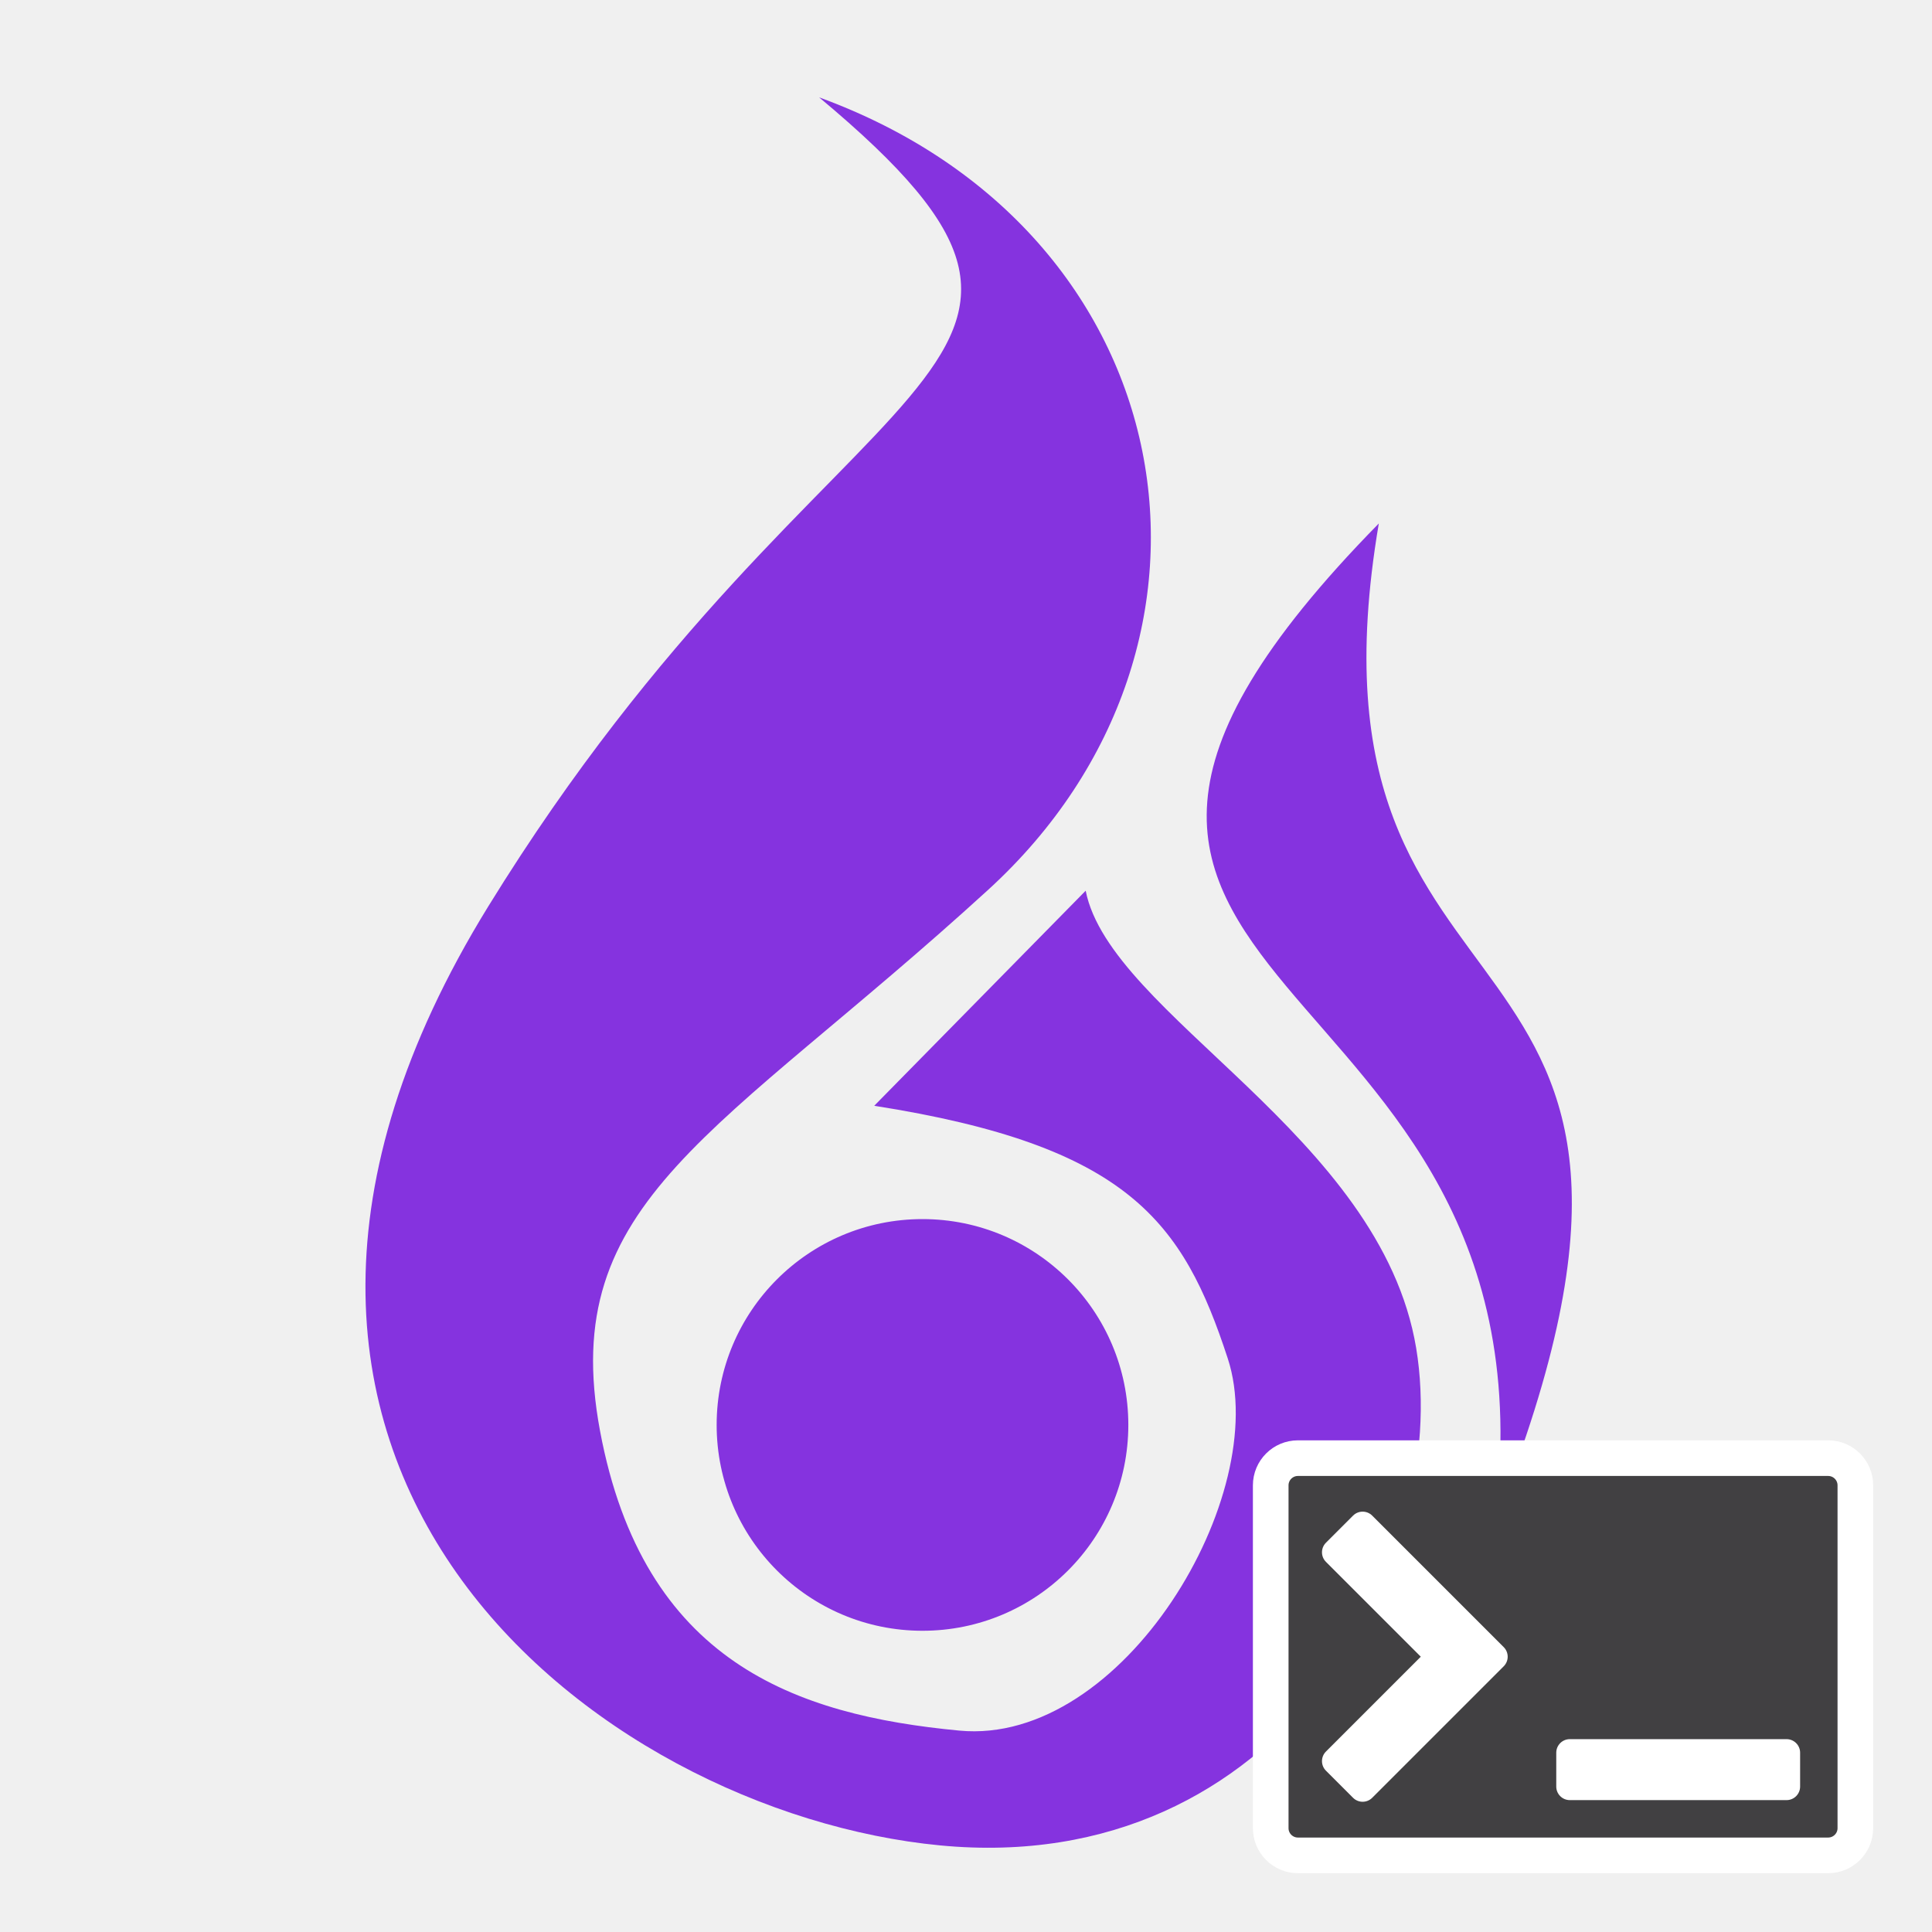
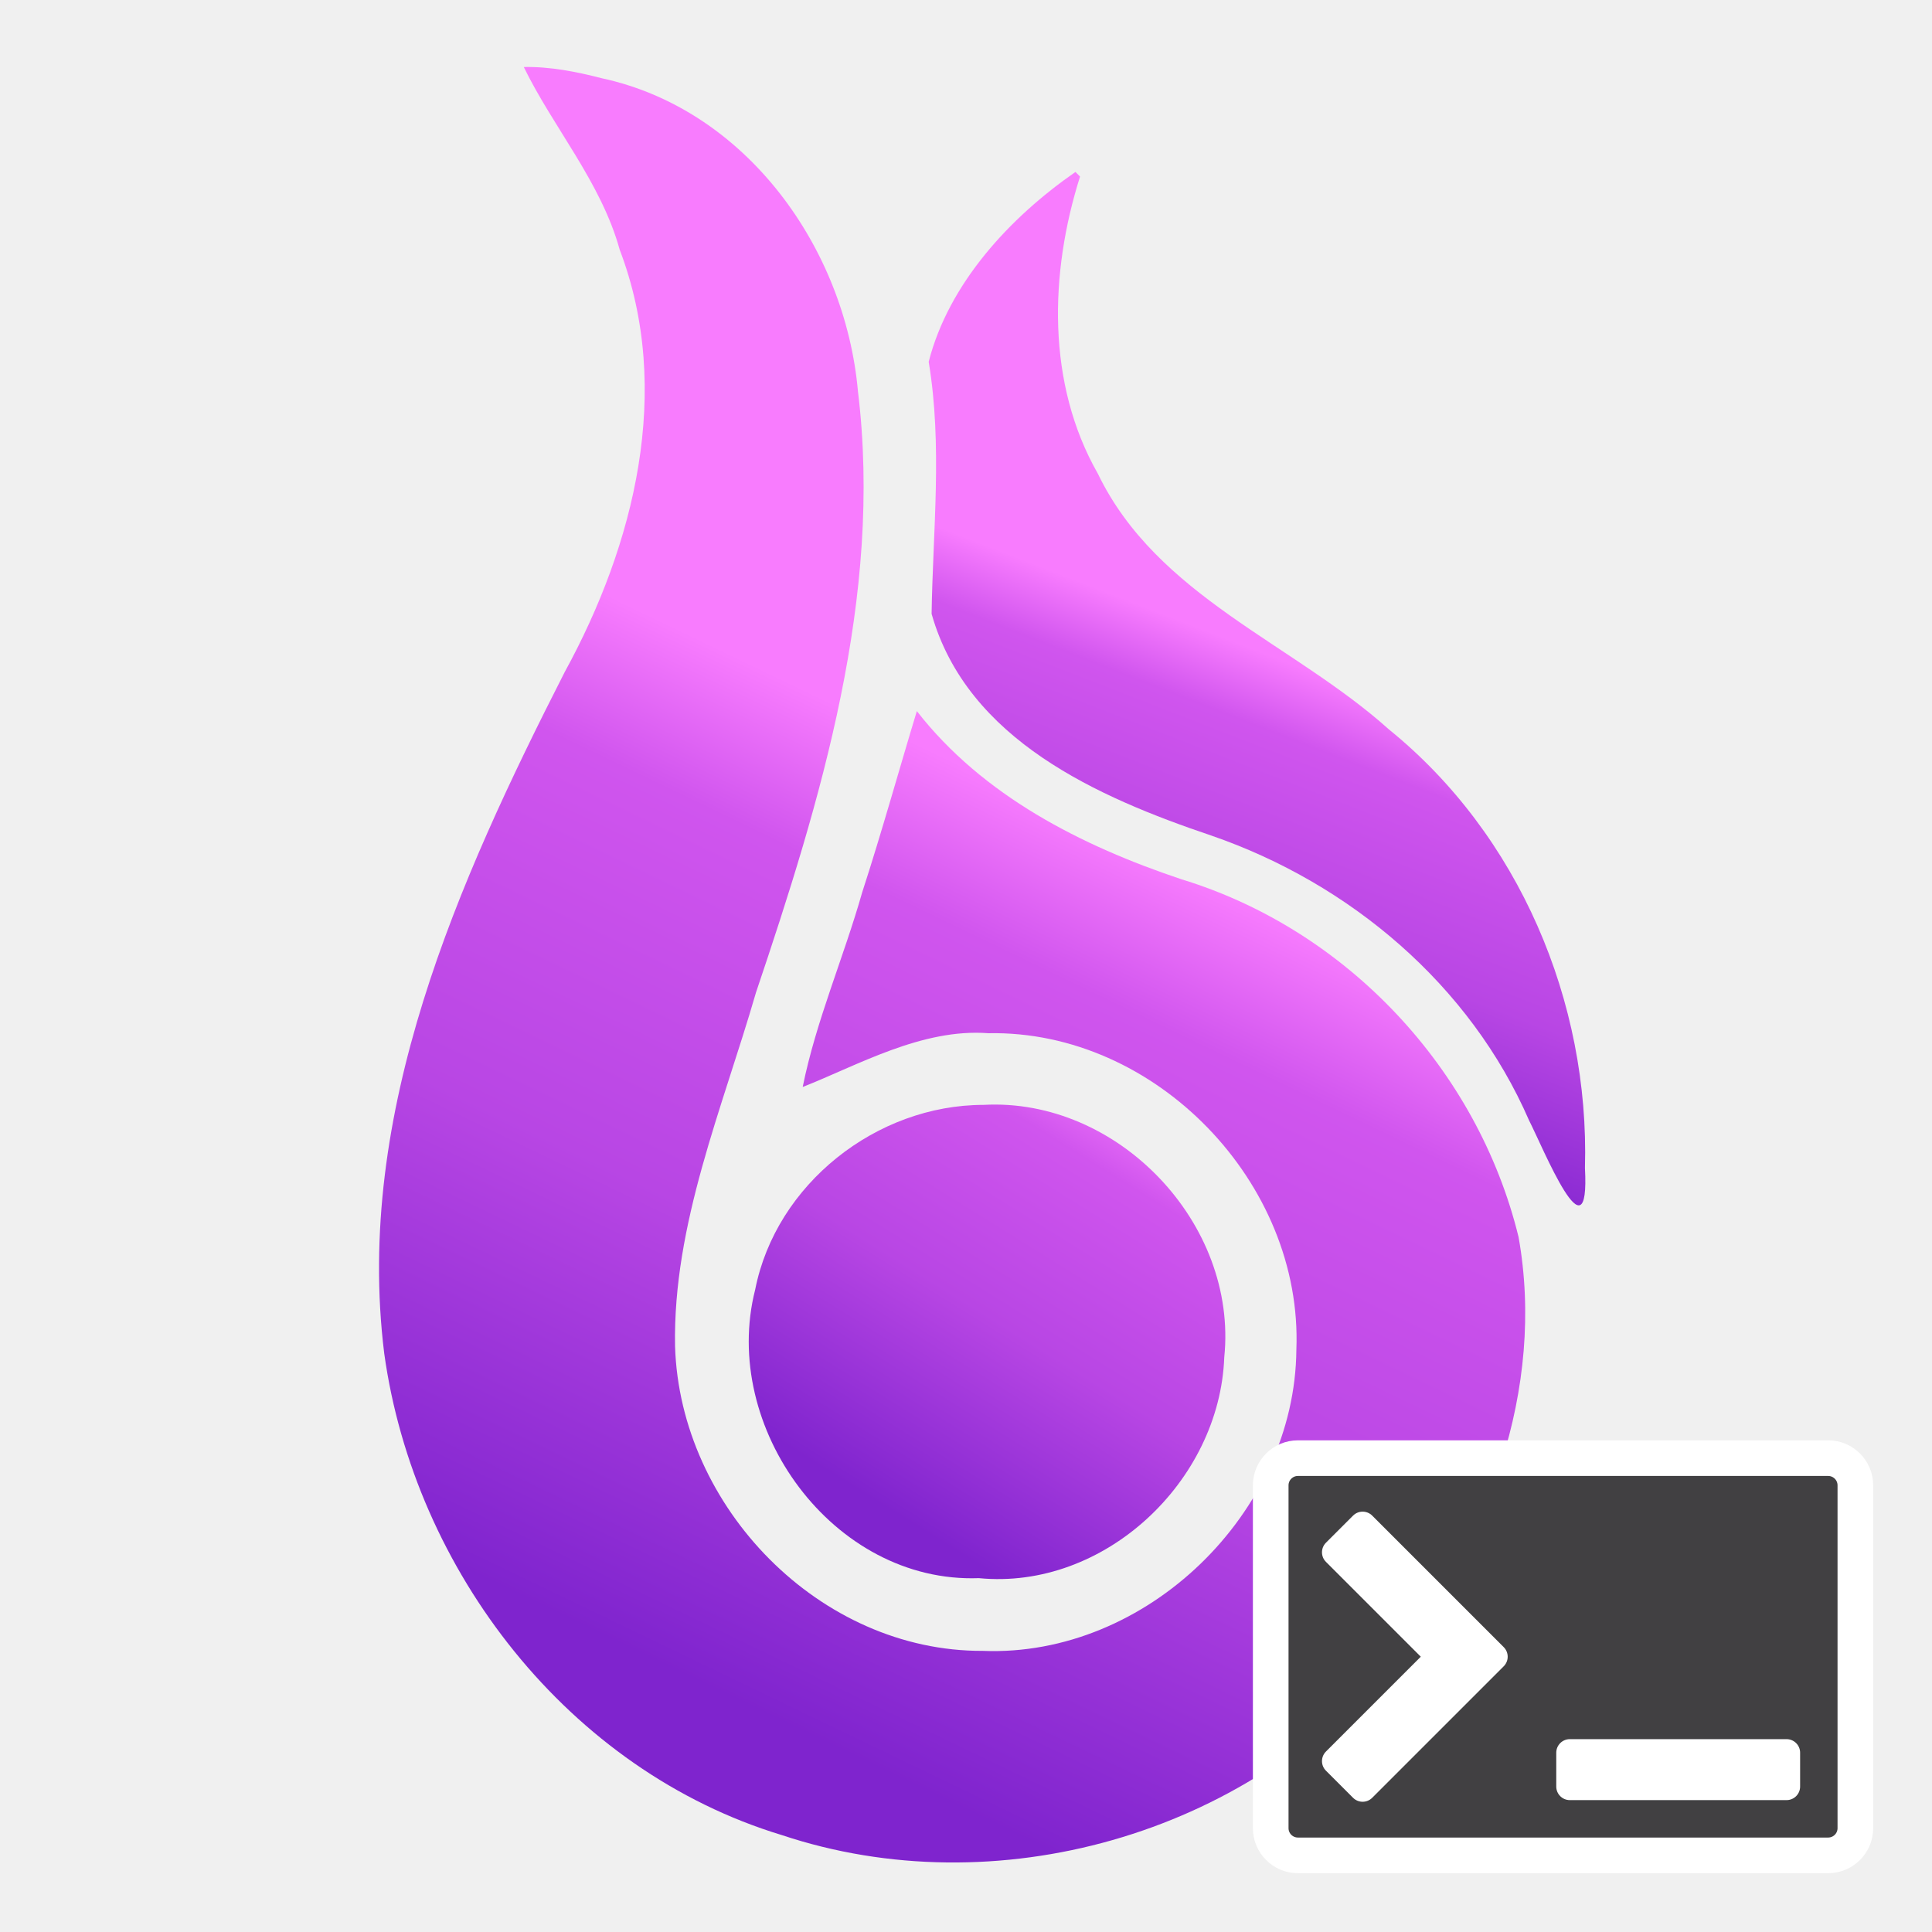
- <svg xmlns="http://www.w3.org/2000/svg" width="1024" height="1024">
-   <path fill="#8533df" d="M 434.159,51.605 C 628.5,122.457 666.764,340.986 523.734,471.633 380.704,602.281 295.096,635.786 318.03,758.413 340.964,881.04 421.822,909.044 508.497,917.257 595.172,925.471 674.434,792.405 650.74,720.006 627.046,647.607 598.195,607.263 463.362,586.085 L 575.43,472.101 C 588.528,538.226 731.837,601.475 750.609,714.567 769.38,827.659 679.486,995.475 498.241,978.097 316.997,960.719 76.292,776.665 258.728,480.516 441.163,184.366 612.517,200.3 434.159,51.605 Z M 730.798,277.452 C 681.944,565.142 926.579,469.124 792.38,805.689 830.405,499.725 479.83,533.12 730.798,277.452 Z M 488.938,646.144 A 109.098,109.098 0 0 1 598.035,755.241 109.098,109.098 0 0 1 488.938,864.342 109.098,109.098 0 0 1 379.842,755.241 109.098,109.098 0 0 1 488.938,646.144 Z" />
-   <rect width="309.872" height="210.528" x="673.505" y="772.849" fill="#414042" stroke="#fff" stroke-width="18.886" rx="14.413" />
-   <path fill="#fff" d="m 702.784,817.67 a 7.18,7.18 0 0 0 0,10.155 l 50.263,50.263 -50.263,50.263 a 7.18,7.18 0 0 0 0,10.155 l 14.361,14.361 a 7.18,7.18 0 0 0 10.155,0 l 69.701,-69.701 a 7.18,7.18 0 0 0 0,-10.155 l -69.701,-69.701 a 7.18,7.18 0 0 0 -10.155,0 z m 129.247,104.116 a 7.18,7.18 0 0 0 -7.18,7.18 v 17.951 a 7.18,7.18 0 0 0 7.18,7.18 h 114.887 a 7.18,7.18 0 0 0 7.18,-7.18 v -17.951 a 7.18,7.18 0 0 0 -7.18,-7.18 z" />
+ <svg xmlns="http://www.w3.org/2000/svg" xmlns:xlink="http://www.w3.org/1999/xlink" width="1024" height="1024" version="1.1" id="svg2">
+   <defs id="defs2">
+     <linearGradient xlink:href="#c" id="g" x1="635.831" x2="721.822" y1="589.778" y2="368.408" gradientUnits="userSpaceOnUse" gradientTransform="matrix(1.036643,0,0,1.036643,-16.94701,-11.95559)" />
+     <linearGradient id="c">
+       <stop offset=".045" stop-color="#7f24ce" id="stop1" />
+       <stop offset=".468" stop-color="#b846e4" id="stop2" />
+       <stop offset=".848" stop-color="#d055ee" id="stop3" />
+       <stop offset="1" stop-color="#f87cfe" id="stop4" />
+     </linearGradient>
+     <linearGradient xlink:href="#b" id="f" x1="269.585" x2="488.27" y1="847.204" y2="393.079" gradientUnits="userSpaceOnUse" gradientTransform="matrix(1.036643,0,0,1.036643,-16.94701,-11.95559)" />
+     <linearGradient id="b">
+       <stop offset=".045" stop-color="#7f24ce" id="stop5" />
+       <stop offset=".478" stop-color="#b846e4" id="stop6" />
+       <stop offset=".848" stop-color="#d055ee" id="stop7" />
+       <stop offset="1" stop-color="#f87cfe" id="stop8" />
+     </linearGradient>
+     <linearGradient xlink:href="#a" id="e" x1="496.519" x2="635.831" y1="813.477" y2="589.778" gradientUnits="userSpaceOnUse" gradientTransform="matrix(1.036643,0,0,1.036643,-16.94701,-11.95559)" />
+     <linearGradient id="a">
+       <stop offset=".045" stop-color="#7f24ce" id="stop9" />
+       <stop offset=".468" stop-color="#b846e4" id="stop10" />
+       <stop offset=".825" stop-color="#d055ee" id="stop11" />
+       <stop offset="1" stop-color="#f87cfe" id="stop12" />
+     </linearGradient>
+   </defs>
+   <path fill="url(#e)" d="m 521.287,585.608 c 71.236,-3.919 134.892,62.845 127.594,133.825 -2.449,65.72 -63.521,123.498 -130.075,117.019 -77.302,2.837 -137.131,-80.104 -118.549,-152.911 11.044,-56.023 64.337,-97.917 121.03,-97.932 z" paint-order="markers stroke fill" style="mix-blend-mode:normal;fill:url(#e);stroke-width:1.037" id="path12" />
+   <path fill="url(#f)" d="m 277.614,35.521 c 15.571,31.999 40.99,61.098 50.832,96.81 28.382,74.4 7.785,156.429 -29.147,223.887 -56.57,111.081 -111.472,233.566 -95.646,361.155 15.984,115.259 97.909,221.021 210.668,255.241 113.189,37.784 246.538,0.147 322.427,-92.219 C 788.819,819.691 819.143,735.592 804.874,655.667 783.166,566.799 713.914,492.843 626.328,466.078 573.256,448.345 520.935,421.828 485.949,376.907 c -8.705,28.575 -18.594,64.183 -28.977,96.078 -9.799,34.54 -24.462,68.058 -31.526,103.138 29.061,-11.428 63.159,-31.16 98.408,-28.496 88.723,-1.72 166.752,79.329 163.249,167.768 -0.716,86.364 -79.438,163.062 -166.206,159.6 C 434.46,875.386 360.378,798.879 357.792,713.523 356.607,648.75 382.934,587.407 400.688,526.046 435.058,424.177 468.012,316.019 454.725,207.352 447.96,131.517 395.626,57.995 318.918,41.462 c -13.48,-3.473 -27.323,-6.211 -41.305,-5.94 z" paint-order="markers stroke fill" style="mix-blend-mode:normal;fill:url(#f);stroke-width:1.037" id="path13" />
+   <path fill="url(#g)" d="m 570.004,91.142 c -34.768,24.147 -67.065,58.932 -77.784,100.602 7.375,44.246 2.214,89.437 1.546,133.607 18.925,66.768 88.077,97.217 148.314,117.537 73.442,25.34 137.134,79.098 168.376,150.997 7.289,14.204 32.349,76.206 29.6,25.154 C 842.554,530.973 805.096,442.44 736.154,386.6 685.249,340.894 613.34,316.178 581.887,251.06 554.65,203.281 556.262,144.725 572.445,93.584 l -1.221,-1.221 z" paint-order="markers stroke fill" style="mix-blend-mode:normal;fill:url(#g);stroke-width:1.037" id="path14" />
+   <rect width="309.872" height="210.528" x="673.505" y="772.849" fill="#414042" stroke="#fff" stroke-width="18.886" rx="14.413" id="rect1" />
+   <path fill="#fff" d="m 702.784,817.67 a 7.18,7.18 0 0 0 0,10.155 l 50.263,50.263 -50.263,50.263 a 7.18,7.18 0 0 0 0,10.155 l 14.361,14.361 a 7.18,7.18 0 0 0 10.155,0 l 69.701,-69.701 a 7.18,7.18 0 0 0 0,-10.155 l -69.701,-69.701 a 7.18,7.18 0 0 0 -10.155,0 z m 129.247,104.116 a 7.18,7.18 0 0 0 -7.18,7.18 v 17.951 a 7.18,7.18 0 0 0 7.18,7.18 h 114.887 a 7.18,7.18 0 0 0 7.18,-7.18 v -17.951 a 7.18,7.18 0 0 0 -7.18,-7.18 z" id="path2" />
</svg>
